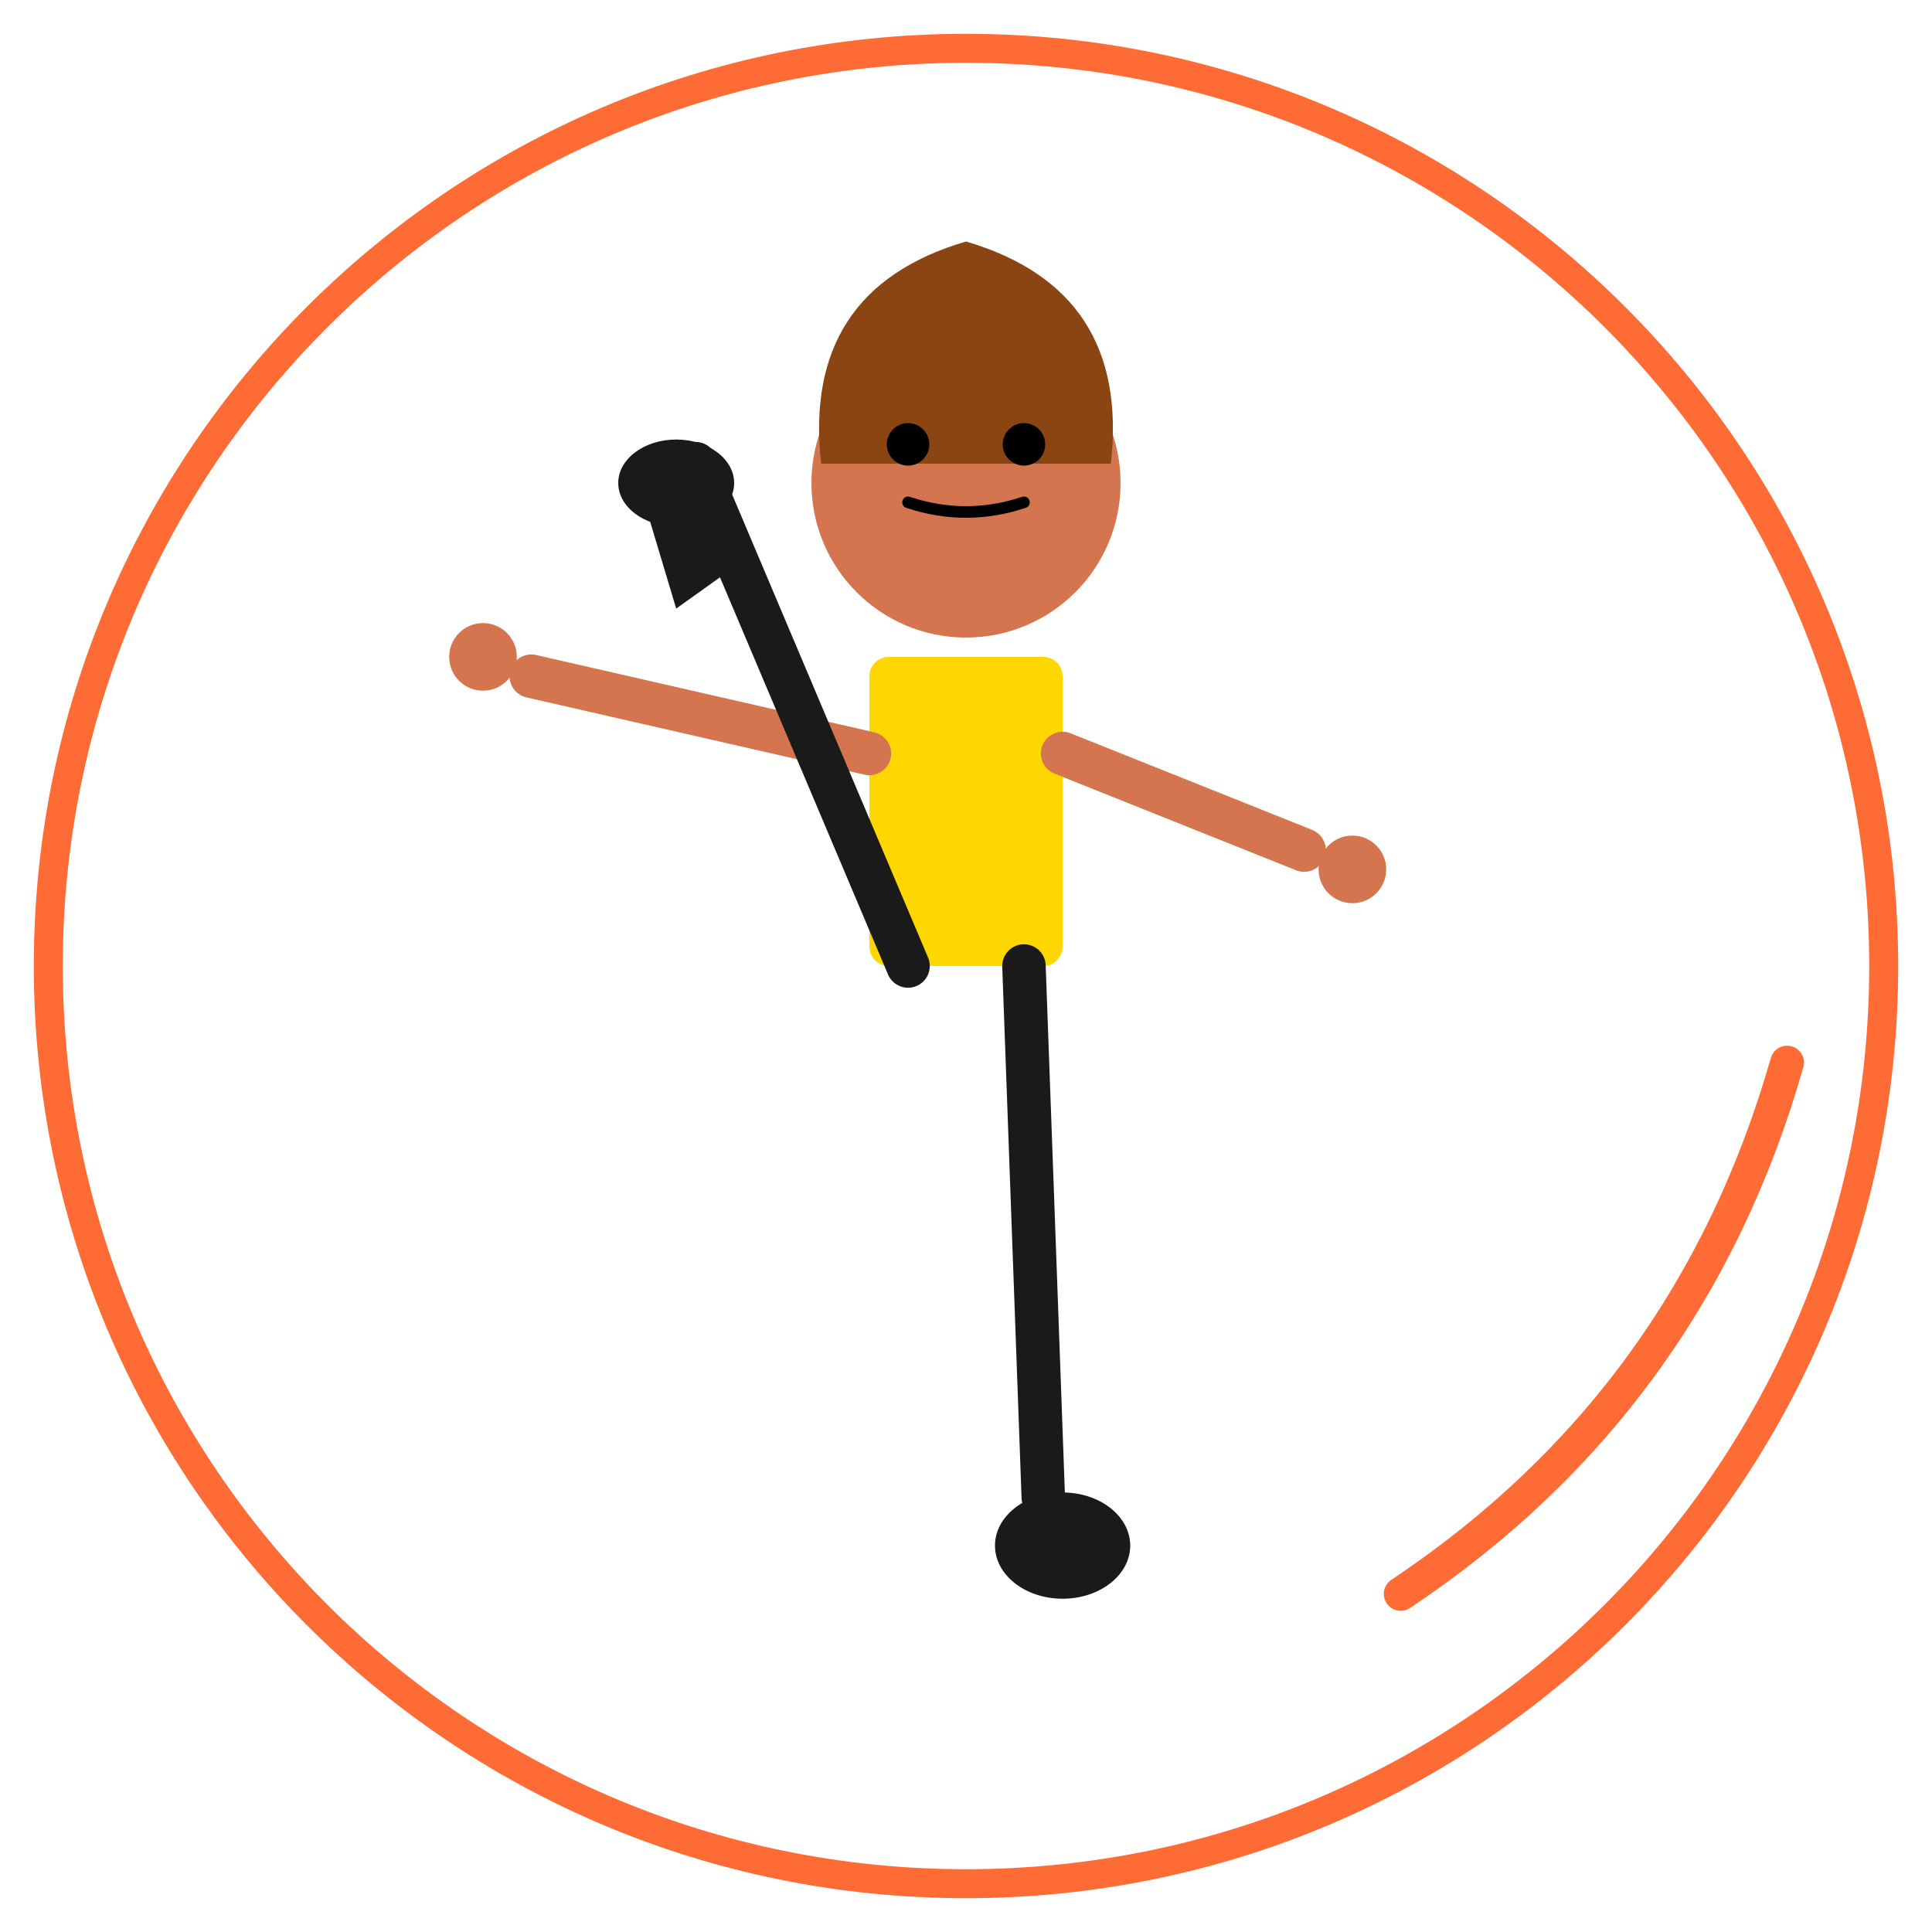
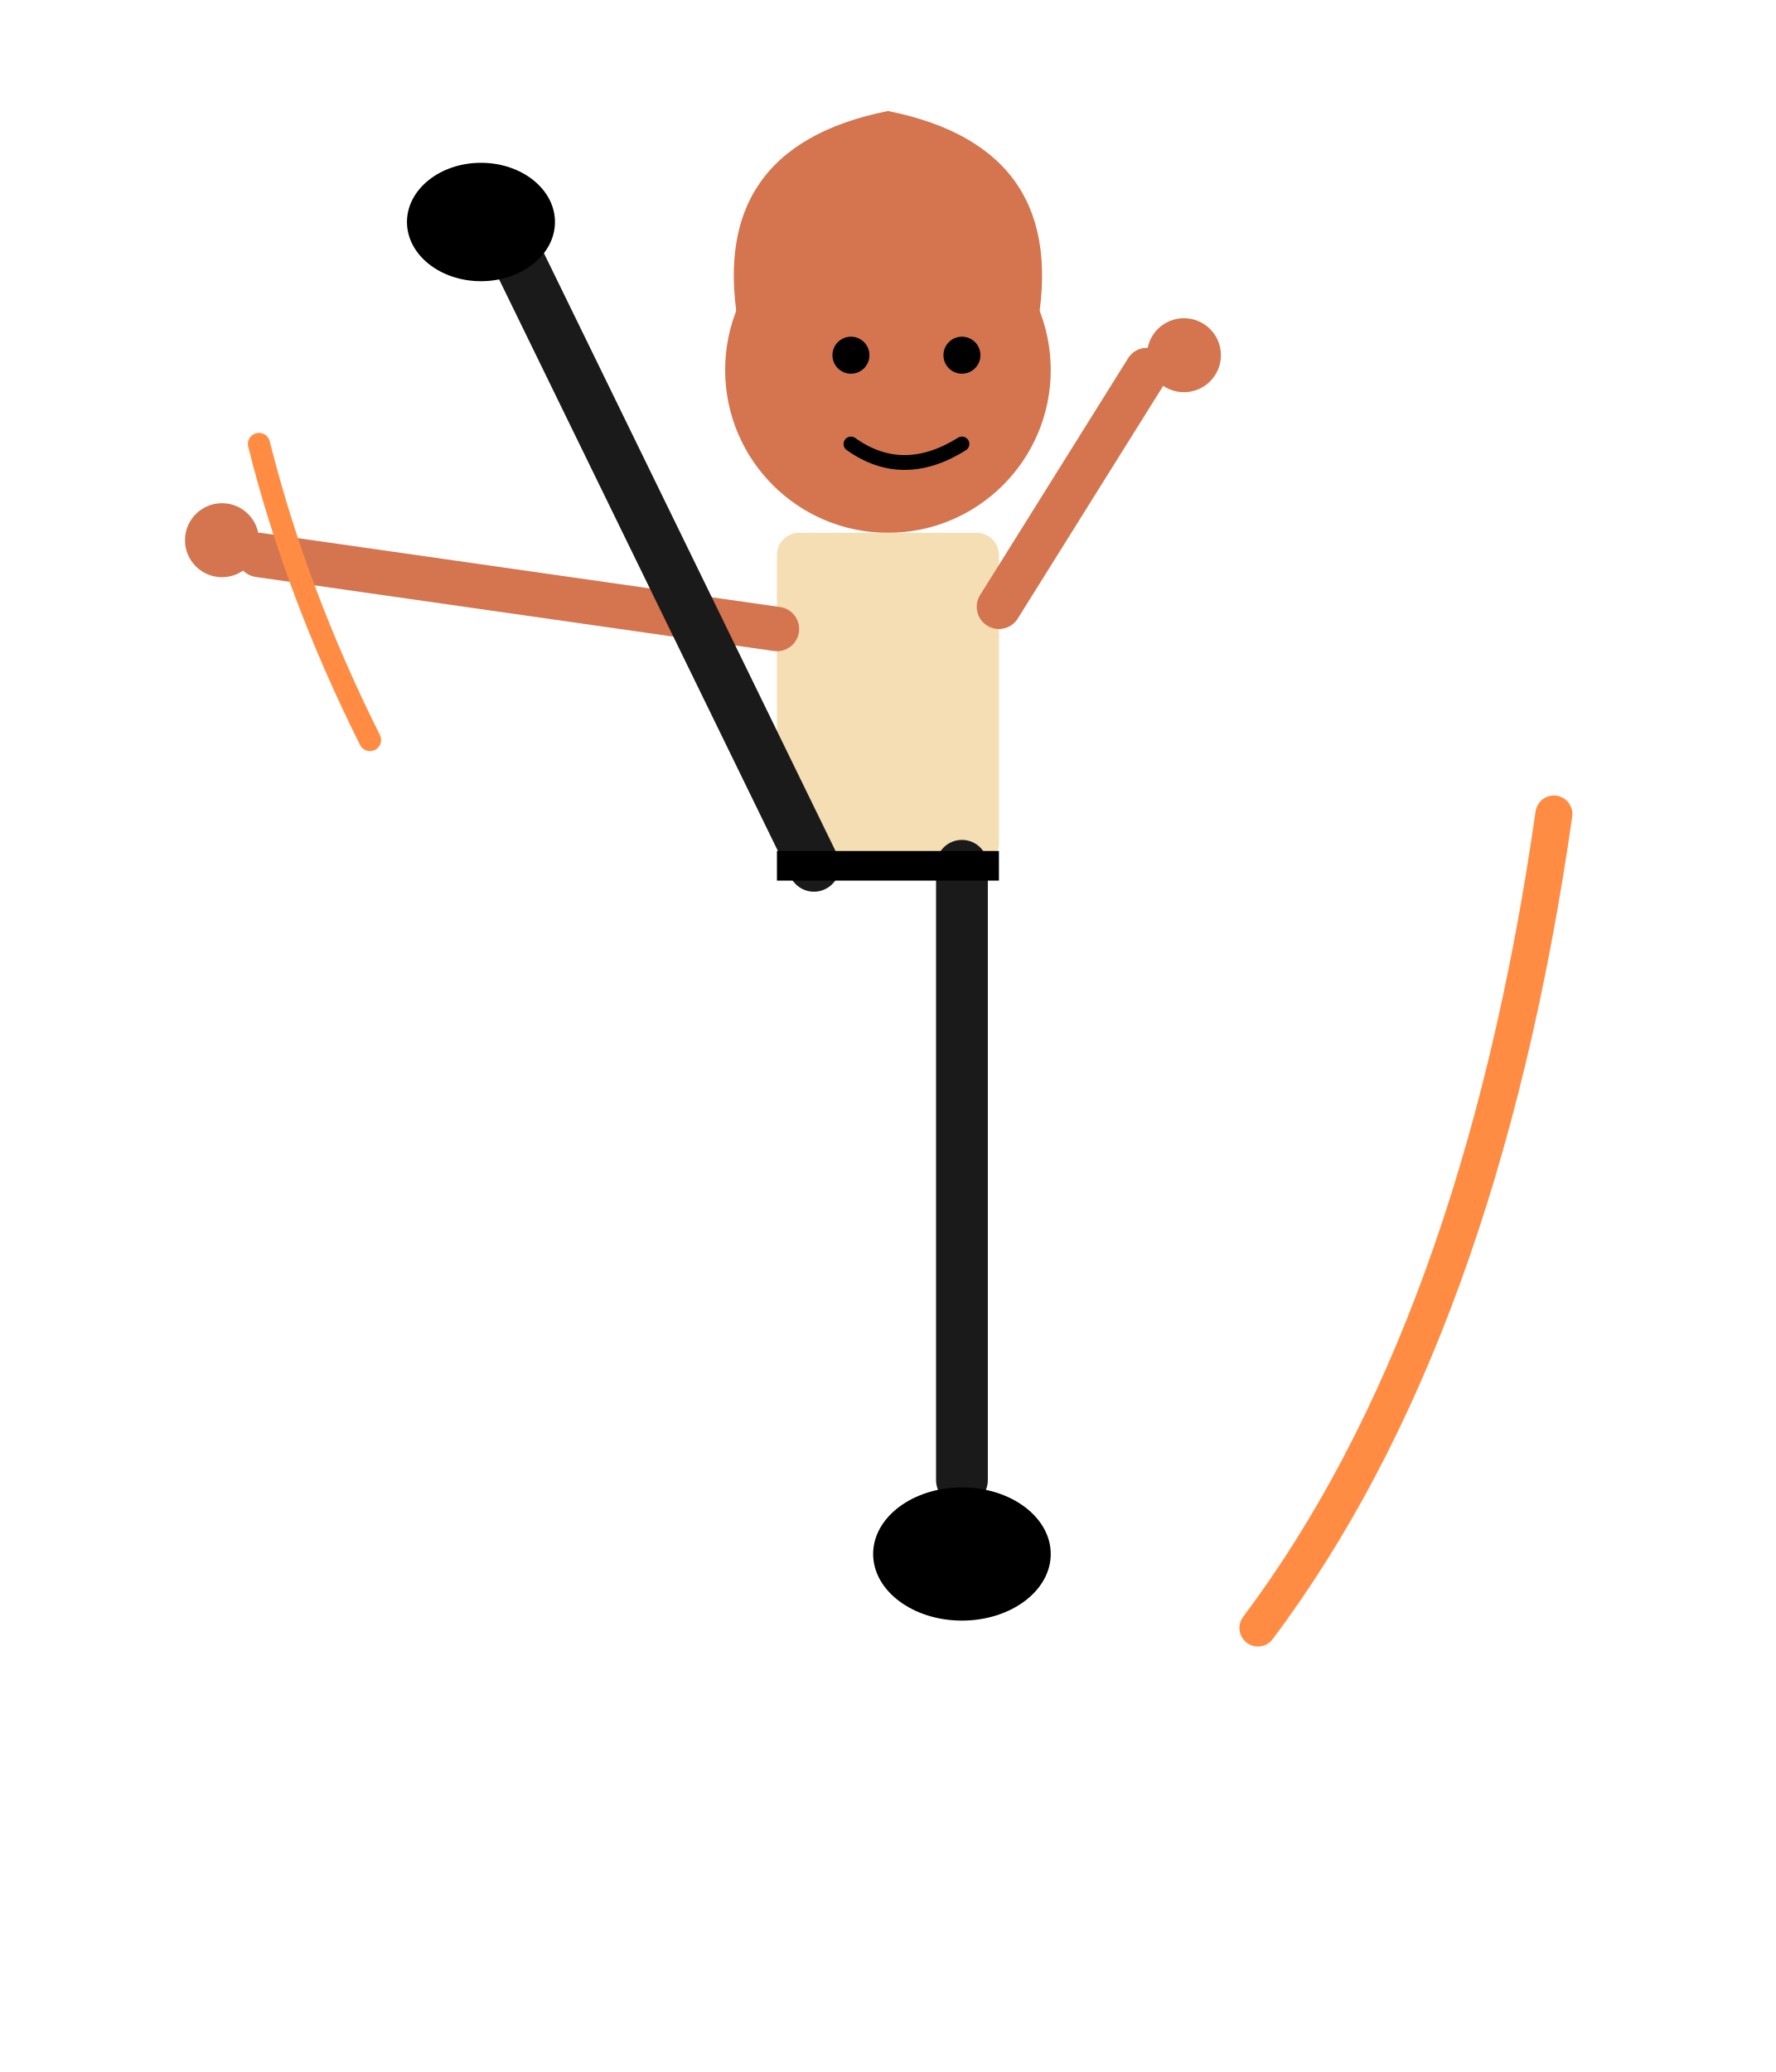
- <svg xmlns="http://www.w3.org/2000/svg" viewBox="0 0 200 200">
-   <circle cx="100" cy="100" r="95" fill="none" stroke="#FF6B35" stroke-width="3" />
-   <circle cx="100" cy="50" r="16" fill="#D4754F" />
-   <path d="M 85 48 Q 83 30 100 25 Q 117 30 115 48" fill="#8B4513" />
-   <rect x="90" y="68" width="20" height="32" fill="#FFD700" rx="2" />
-   <line x1="90" y1="78" x2="55" y2="70" stroke="#D4754F" stroke-width="4.5" stroke-linecap="round" />
-   <circle cx="50" cy="68" r="3.5" fill="#D4754F" />
-   <line x1="110" y1="78" x2="135" y2="88" stroke="#D4754F" stroke-width="4.5" stroke-linecap="round" />
-   <circle cx="140" cy="90" r="3.5" fill="#D4754F" />
-   <line x1="94" y1="100" x2="72" y2="48" stroke="#1a1a1a" stroke-width="4.5" stroke-linecap="round" />
-   <polygon points="72,48 67,53 70,63 77,58" fill="#1a1a1a" />
-   <line x1="106" y1="100" x2="108" y2="155" stroke="#1a1a1a" stroke-width="4.5" stroke-linecap="round" />
-   <ellipse cx="110" cy="160" rx="7" ry="5.5" fill="#1a1a1a" />
-   <ellipse cx="70" cy="50" rx="6" ry="4.5" fill="#1a1a1a" />
-   <circle cx="94" cy="46" r="2.2" fill="#000" />
-   <circle cx="106" cy="46" r="2.2" fill="#000" />
-   <path d="M 94 52 Q 100 54 106 52" stroke="#000" stroke-width="1.2" fill="none" stroke-linecap="round" />
-   <path d="M 145 165 Q 175 145 185 110" stroke="#FF6B35" stroke-width="3.5" fill="none" stroke-linecap="round" />
+ <svg xmlns="http://www.w3.org/2000/svg" viewBox="0 0 240 280">
+   <defs>
+     <style>
+       .norris-body { fill: #D4754F; }
+       .norris-clothes { fill: #F5DEB3; }
+       .norris-pants { fill: #1a1a1a; }
+       .norris-accent { stroke: #FF8C42; fill: none; stroke-linecap: round; }
+       .norris-outline { stroke: #000; fill: none; stroke-linecap: round; stroke-linejoin: round; }
+     </style>
+   </defs>
+   <circle cx="120" cy="50" r="22" class="norris-body" />
+   <path d="M 100 45 Q 95 20 120 15 Q 145 20 140 45" class="norris-body" />
+   <circle cx="115" cy="48" r="2.5" fill="#000" />
+   <circle cx="130" cy="48" r="2.5" fill="#000" />
+   <path d="M 115 60 Q 122 65 130 60" class="norris-outline" stroke-width="2" />
+   <rect x="105" y="72" width="30" height="45" fill="#F5DEB3" rx="3" />
+   <line x1="105" y1="85" x2="35" y2="75" stroke="#D4754F" stroke-width="6" stroke-linecap="round" />
+   <circle cx="30" cy="73" r="5" class="norris-body" />
+   <line x1="135" y1="82" x2="155" y2="50" stroke="#D4754F" stroke-width="6" stroke-linecap="round" />
+   <circle cx="160" cy="48" r="5" class="norris-body" />
+   <line x1="110" y1="117" x2="70" y2="35" stroke="#1a1a1a" stroke-width="7" stroke-linecap="round" />
+   <ellipse cx="65" cy="30" rx="10" ry="8" fill="#000" />
+   <line x1="130" y1="117" x2="130" y2="200" stroke="#1a1a1a" stroke-width="7" stroke-linecap="round" />
+   <ellipse cx="130" cy="210" rx="12" ry="9" fill="#000" />
+   <rect x="105" y="115" width="30" height="4" fill="#000" />
+   <path d="M 170 220 Q 200 180 210 110" stroke="#FF8C42" stroke-width="5" fill="none" stroke-linecap="round" />
+   <path d="M 50 100 Q 40 80 35 60" class="norris-accent" stroke-width="3" />
</svg>
